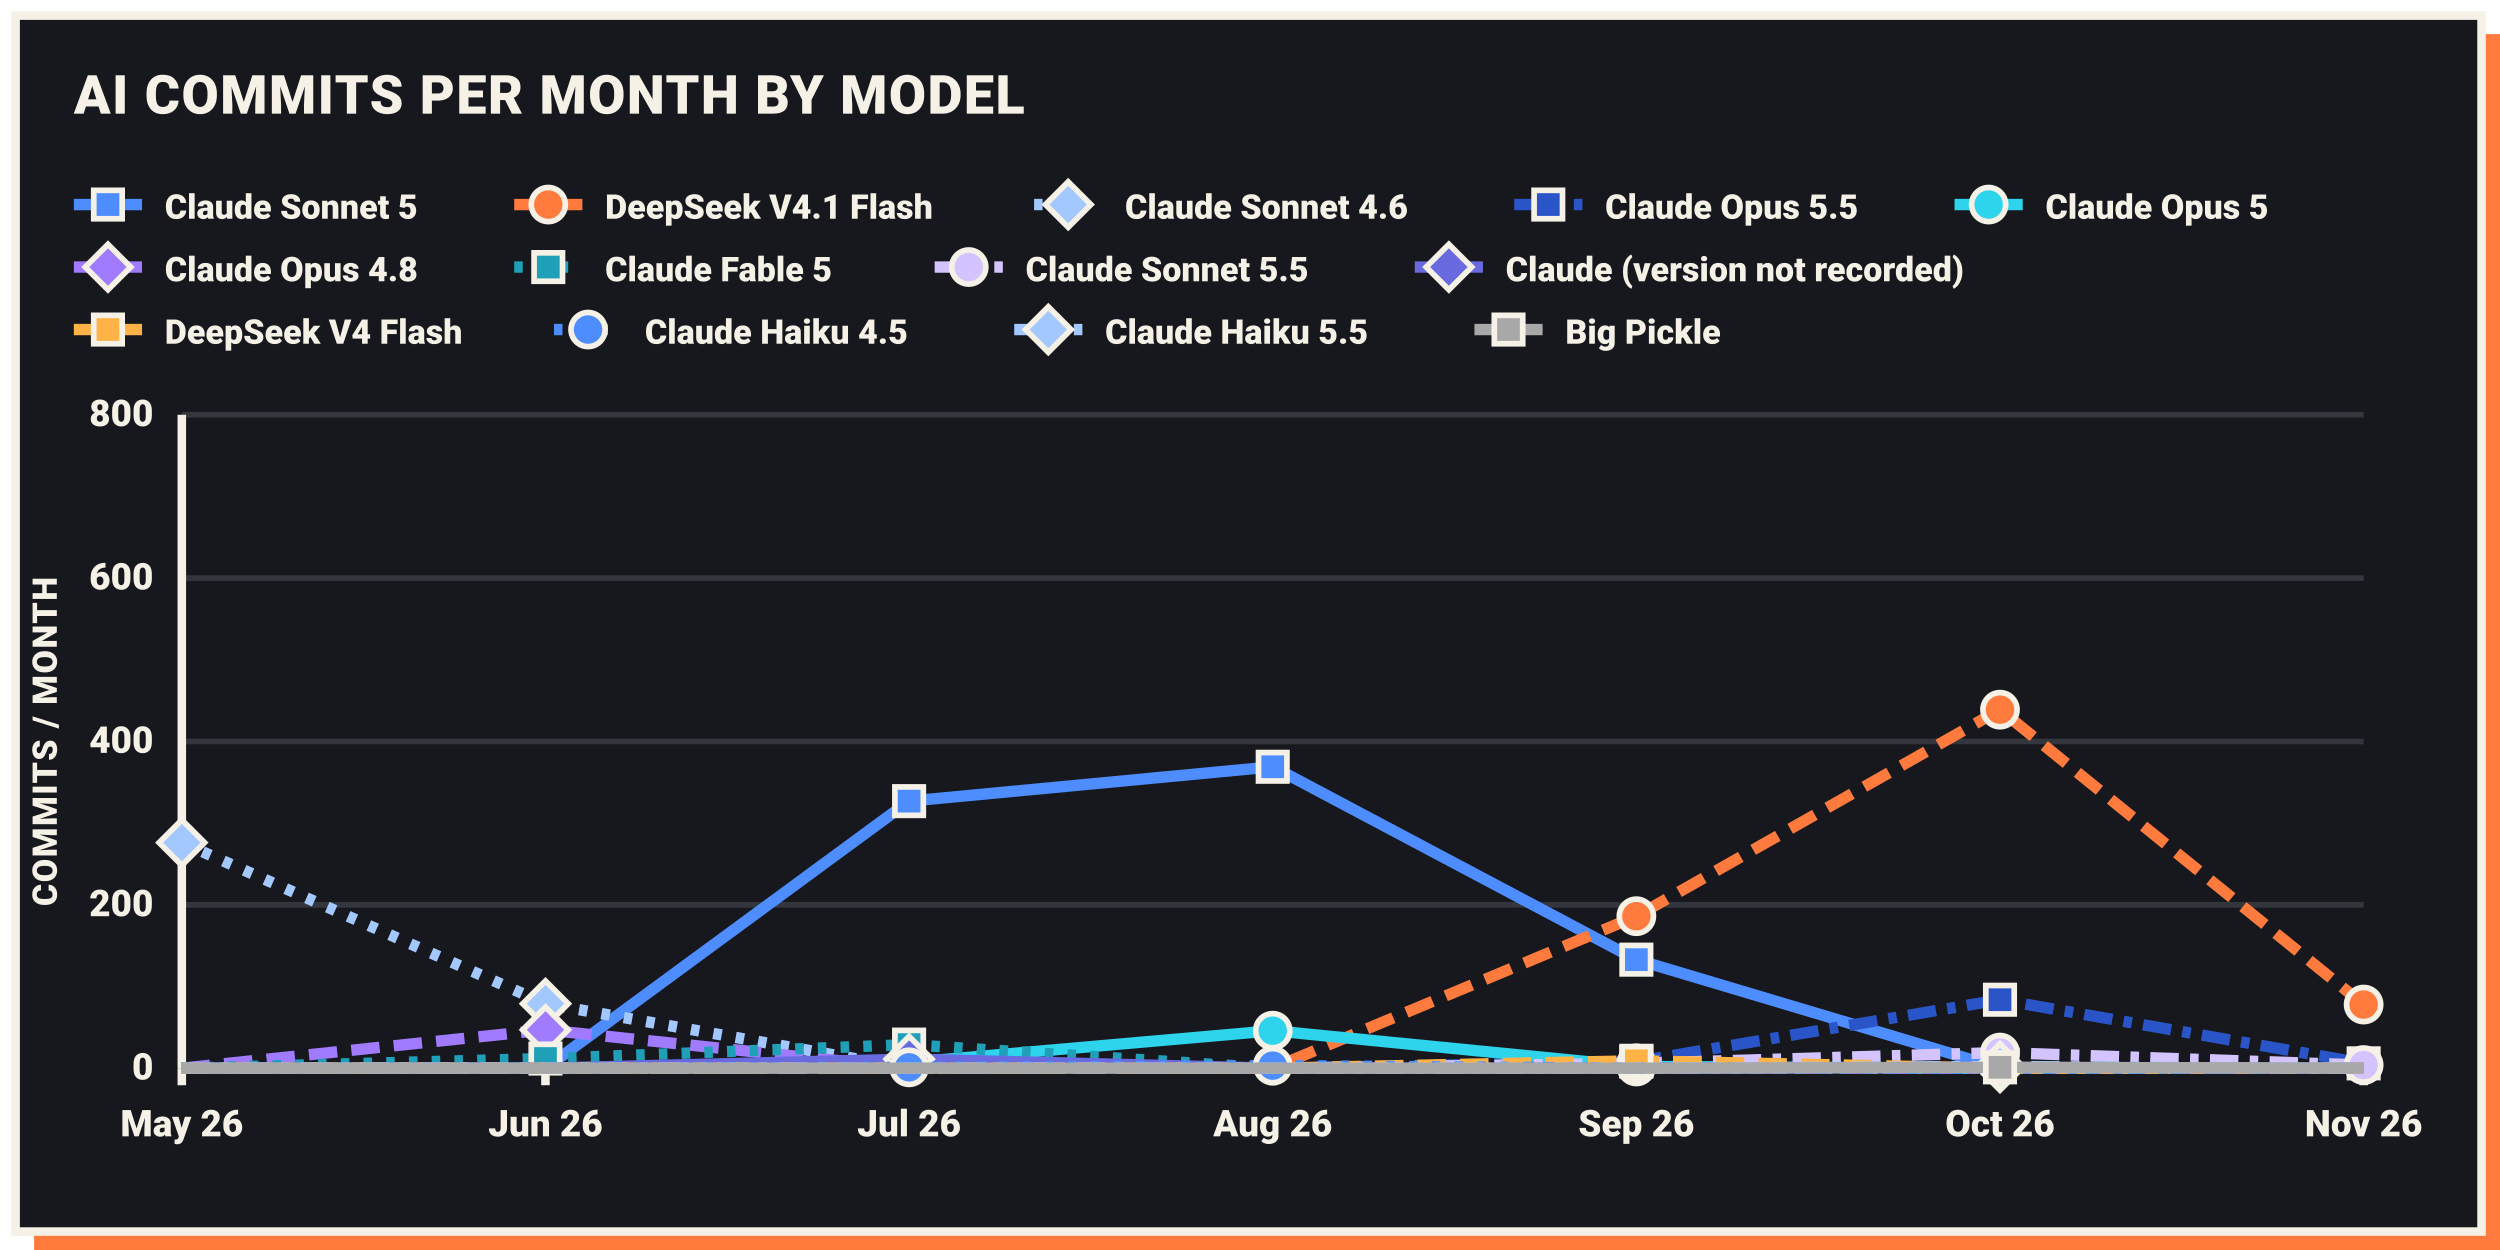
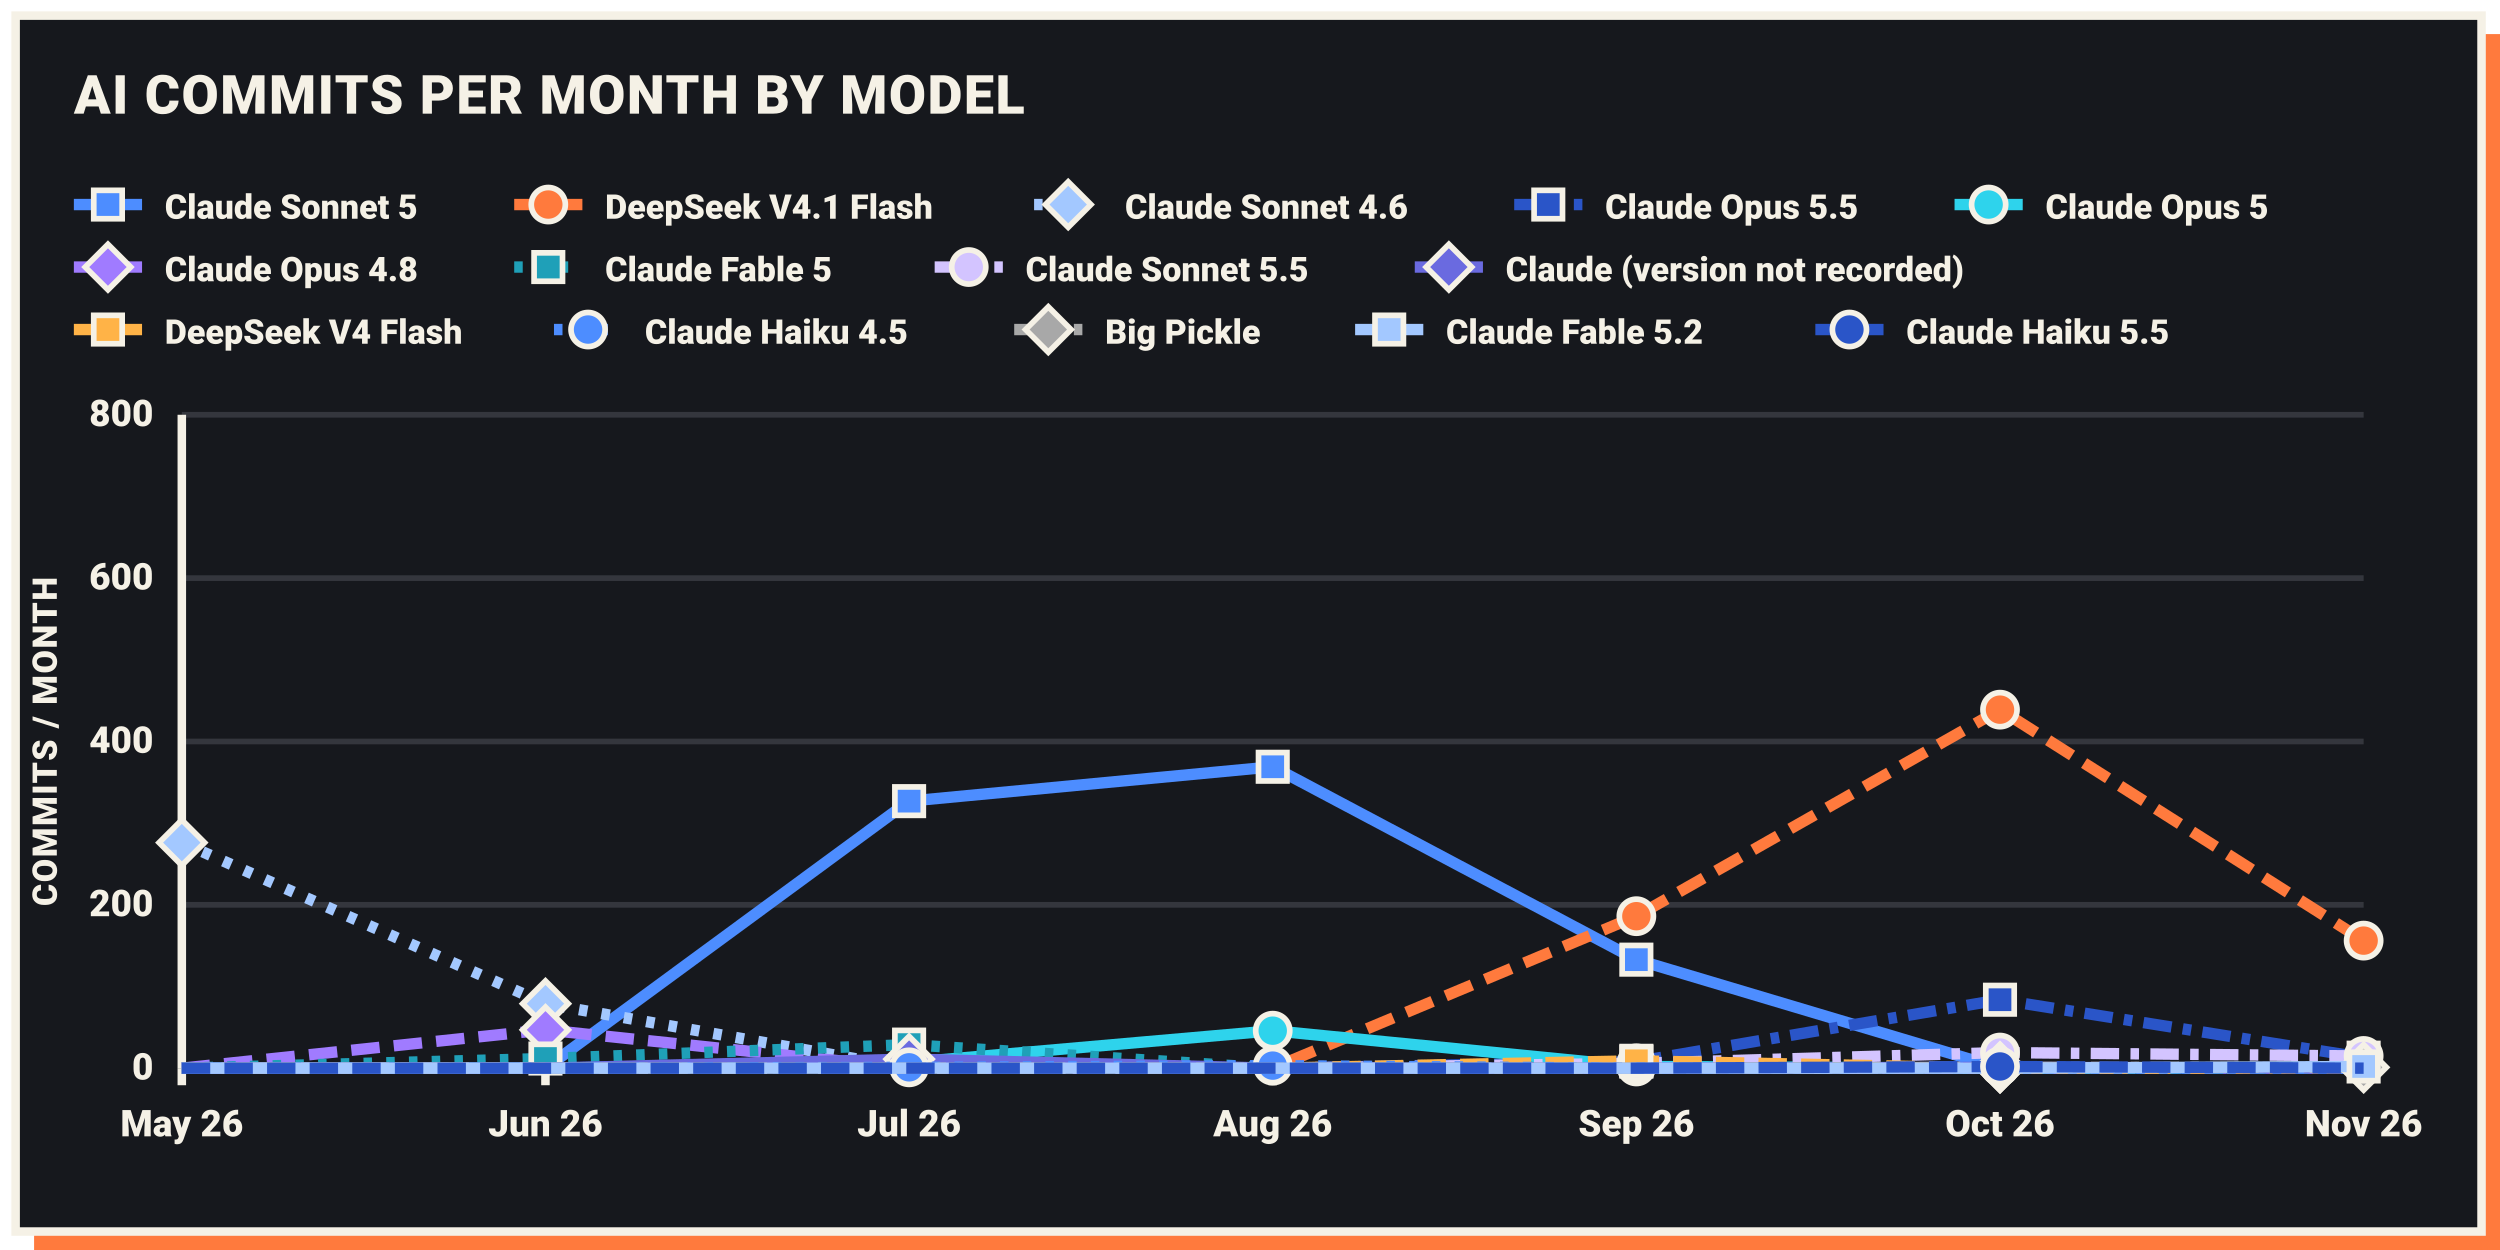
<svg xmlns="http://www.w3.org/2000/svg" viewBox="0 0 880 440" font-family="-apple-system, BlinkMacSystemFont, 'Segoe UI', Roboto, Helvetica, Arial, sans-serif" role="img" aria-labelledby="t d">
  <rect x="12" y="12" width="868" height="428" fill="#ff7a3d" />
  <rect x="5.5" y="5.5" width="868" height="428" fill="#16181d" stroke="#f5f1e6" stroke-width="3" />
  <text x="26" y="40" fill="#f5f1e6" font-weight="800" font-size="19" letter-spacing="0.5">AI COMMITS PER MONTH BY MODEL</text>
  <line x1="26" y1="72" x2="50" y2="72" stroke="#4d8dff" stroke-width="4" />
  <rect x="33.0" y="67.0" width="10" height="10" fill="#4d8dff" stroke="#f5f1e6" stroke-width="2" />
  <text x="58" y="77" fill="#f5f1e6" font-weight="800" font-size="12">Claude Sonnet 5</text>
  <line x1="181" y1="72" x2="205" y2="72" stroke="#ff7a3d" stroke-width="4" stroke-dasharray="10 5" />
  <circle cx="193.0" cy="72.0" r="6" fill="#ff7a3d" stroke="#f5f1e6" stroke-width="2" />
  <text x="213" y="77" fill="#f5f1e6" font-weight="800" font-size="12">DeepSeek V4.1 Flash</text>
  <line x1="364" y1="72" x2="388" y2="72" stroke="#a3c8ff" stroke-width="4" stroke-dasharray="3 5" />
  <polygon points="376.0,64.0 384.0,72.0 376.0,80.0 368.0,72.0" fill="#a3c8ff" stroke="#f5f1e6" stroke-width="2" />
  <text x="396" y="77" fill="#f5f1e6" font-weight="800" font-size="12">Claude Sonnet 4.6</text>
  <line x1="533" y1="72" x2="557" y2="72" stroke="#2a55c8" stroke-width="4" stroke-dasharray="10 4 3 4" />
  <rect x="540.0" y="67.0" width="10" height="10" fill="#2a55c8" stroke="#f5f1e6" stroke-width="2" />
  <text x="565" y="77" fill="#f5f1e6" font-weight="800" font-size="12">Claude Opus 5.5</text>
  <line x1="688" y1="72" x2="712" y2="72" stroke="#2ed3ec" stroke-width="4" />
  <circle cx="700.0" cy="72.0" r="6" fill="#2ed3ec" stroke="#f5f1e6" stroke-width="2" />
  <text x="720" y="77" fill="#f5f1e6" font-weight="800" font-size="12">Claude Opus 5</text>
  <line x1="26" y1="94" x2="50" y2="94" stroke="#a07bff" stroke-width="4" stroke-dasharray="10 5" />
  <polygon points="38.0,86.0 46.0,94.0 38.0,102.0 30.0,94.0" fill="#a07bff" stroke="#f5f1e6" stroke-width="2" />
  <text x="58" y="99" fill="#f5f1e6" font-weight="800" font-size="12">Claude Opus 4.8</text>
  <line x1="181" y1="94" x2="205" y2="94" stroke="#1fa0b8" stroke-width="4" stroke-dasharray="3 5" />
  <rect x="188.0" y="89.0" width="10" height="10" fill="#1fa0b8" stroke="#f5f1e6" stroke-width="2" />
  <text x="213" y="99" fill="#f5f1e6" font-weight="800" font-size="12">Claude Fable 5</text>
  <line x1="329" y1="94" x2="353" y2="94" stroke="#d3c4ff" stroke-width="4" stroke-dasharray="10 4 3 4" />
  <circle cx="341.0" cy="94.0" r="6" fill="#d3c4ff" stroke="#f5f1e6" stroke-width="2" />
  <text x="361" y="99" fill="#f5f1e6" font-weight="800" font-size="12">Claude Sonnet 5.5</text>
  <line x1="498" y1="94" x2="522" y2="94" stroke="#6a6ae0" stroke-width="4" />
  <polygon points="510.0,86.0 518.0,94.0 510.0,102.0 502.0,94.0" fill="#6a6ae0" stroke="#f5f1e6" stroke-width="2" />
  <text x="530" y="99" fill="#f5f1e6" font-weight="800" font-size="12">Claude (version not recorded)</text>
  <line x1="26" y1="116" x2="50" y2="116" stroke="#ffb347" stroke-width="4" stroke-dasharray="10 5" />
  <rect x="33.0" y="111.0" width="10" height="10" fill="#ffb347" stroke="#f5f1e6" stroke-width="2" />
  <text x="58" y="121" fill="#f5f1e6" font-weight="800" font-size="12">DeepSeek V4 Flash</text>
  <line x1="195" y1="116" x2="219" y2="116" stroke="#4d8dff" stroke-width="4" stroke-dasharray="3 5" />
  <circle cx="207.0" cy="116.0" r="6" fill="#4d8dff" stroke="#f5f1e6" stroke-width="2" />
  <text x="227" y="121" fill="#f5f1e6" font-weight="800" font-size="12">Claude Haiku 4.5</text>
-   <line x1="357" y1="116" x2="381" y2="116" stroke="#a3c8ff" stroke-width="4" stroke-dasharray="10 4 3 4" />
-   <polygon points="369.0,108.0 377.0,116.0 369.0,124.0 361.0,116.0" fill="#a3c8ff" stroke="#f5f1e6" stroke-width="2" />
-   <text x="389" y="121" fill="#f5f1e6" font-weight="800" font-size="12">Claude Haiku 5.5</text>
-   <line x1="519" y1="116" x2="543" y2="116" stroke="#a8a8a8" stroke-width="4" />
-   <rect x="526.0" y="111.0" width="10" height="10" fill="#a8a8a8" stroke="#f5f1e6" stroke-width="2" />
-   <text x="551" y="121" fill="#f5f1e6" font-weight="800" font-size="12">Big Pickle</text>
+   <line x1="357" y1="116" x2="381" y2="116" stroke="#a8a8a8" stroke-width="4" stroke-dasharray="10 4 3 4" />
+   <polygon points="369.0,108.0 377.0,116.0 369.0,124.0 361.0,116.0" fill="#a8a8a8" stroke="#f5f1e6" stroke-width="2" />
+   <text x="389" y="121" fill="#f5f1e6" font-weight="800" font-size="12">Big Pickle</text>
+   <line x1="477" y1="116" x2="501" y2="116" stroke="#a3c8ff" stroke-width="4" />
+   <rect x="484.0" y="111.0" width="10" height="10" fill="#a3c8ff" stroke="#f5f1e6" stroke-width="2" />
+   <text x="509" y="121" fill="#f5f1e6" font-weight="800" font-size="12">Claude Fable 5.2</text>
+   <line x1="639" y1="116" x2="663" y2="116" stroke="#2a55c8" stroke-width="4" stroke-dasharray="10 5" />
+   <circle cx="651.0" cy="116.0" r="6" fill="#2a55c8" stroke="#f5f1e6" stroke-width="2" />
+   <text x="671" y="121" fill="#f5f1e6" font-weight="800" font-size="12">Claude Haiku 5.5</text>
  <line x1="64" y1="376" x2="832" y2="376" stroke="#f5f1e6" stroke-width="3" />
  <text x="54" y="380" fill="#f5f1e6" font-weight="800" font-size="13" text-anchor="end">0</text>
  <line x1="64" y1="318.5" x2="832" y2="318.5" stroke="#34363d" stroke-width="2" />
  <text x="54" y="322.5" fill="#f5f1e6" font-weight="800" font-size="13" text-anchor="end">200</text>
  <line x1="64" y1="261" x2="832" y2="261" stroke="#34363d" stroke-width="2" />
  <text x="54" y="265" fill="#f5f1e6" font-weight="800" font-size="13" text-anchor="end">400</text>
  <line x1="64" y1="203.5" x2="832" y2="203.5" stroke="#34363d" stroke-width="2" />
  <text x="54" y="207.5" fill="#f5f1e6" font-weight="800" font-size="13" text-anchor="end">600</text>
  <line x1="64" y1="146" x2="832" y2="146" stroke="#34363d" stroke-width="2" />
  <text x="54" y="150" fill="#f5f1e6" font-weight="800" font-size="13" text-anchor="end">800</text>
  <line x1="64" y1="146" x2="64" y2="376" stroke="#f5f1e6" stroke-width="3" />
  <line x1="64" y1="376" x2="64" y2="382" stroke="#f5f1e6" stroke-width="3" />
  <text x="64" y="400" fill="#f5f1e6" font-weight="800" font-size="13" text-anchor="middle">May 26</text>
  <line x1="192" y1="376" x2="192" y2="382" stroke="#f5f1e6" stroke-width="3" />
  <text x="192" y="400" fill="#f5f1e6" font-weight="800" font-size="13" text-anchor="middle">Jun 26</text>
  <line x1="320" y1="376" x2="320" y2="382" stroke="#f5f1e6" stroke-width="3" />
  <text x="320" y="400" fill="#f5f1e6" font-weight="800" font-size="13" text-anchor="middle">Jul 26</text>
  <line x1="448" y1="376" x2="448" y2="382" stroke="#f5f1e6" stroke-width="3" />
  <text x="448" y="400" fill="#f5f1e6" font-weight="800" font-size="13" text-anchor="middle">Aug 26</text>
  <line x1="576" y1="376" x2="576" y2="382" stroke="#f5f1e6" stroke-width="3" />
  <text x="576" y="400" fill="#f5f1e6" font-weight="800" font-size="13" text-anchor="middle">Sep 26</text>
  <line x1="704" y1="376" x2="704" y2="382" stroke="#f5f1e6" stroke-width="3" />
  <text x="704" y="400" fill="#f5f1e6" font-weight="800" font-size="13" text-anchor="middle">Oct 26</text>
  <line x1="832" y1="376" x2="832" y2="382" stroke="#f5f1e6" stroke-width="3" />
  <text x="832" y="400" fill="#f5f1e6" font-weight="800" font-size="13" text-anchor="middle">Nov 26</text>
  <text x="20" y="261" fill="#f5f1e6" font-weight="800" font-size="12" text-anchor="middle" letter-spacing="0.5" transform="rotate(-90 20 261)">COMMITS / MONTH</text>
  <polyline points="64.0,376.0 192.0,376.0 320.0,282.0 448.0,269.9 576.0,337.8 704.0,376.0 832.0,376.0" fill="none" stroke="#4d8dff" stroke-width="4" stroke-linejoin="miter" />
  <rect x="315.0" y="277.0" width="10" height="10" fill="#4d8dff" stroke="#f5f1e6" stroke-width="2" />
  <rect x="443.0" y="264.9" width="10" height="10" fill="#4d8dff" stroke="#f5f1e6" stroke-width="2" />
  <rect x="571.0" y="332.8" width="10" height="10" fill="#4d8dff" stroke="#f5f1e6" stroke-width="2" />
-   <polyline points="64.0,376.0 192.0,376.0 320.0,376.0 448.0,376.0 576.0,322.5 704.0,249.8 832.0,353.6" fill="none" stroke="#ff7a3d" stroke-width="4" stroke-linejoin="miter" stroke-dasharray="10 5" />
+   <polyline points="64.0,376.0 192.0,376.0 320.0,376.0 448.0,376.0 576.0,322.5 704.0,249.8 832.0,331.1" fill="none" stroke="#ff7a3d" stroke-width="4" stroke-linejoin="miter" stroke-dasharray="10 5" />
  <circle cx="576.0" cy="322.5" r="6" fill="#ff7a3d" stroke="#f5f1e6" stroke-width="2" />
  <circle cx="704.0" cy="249.8" r="6" fill="#ff7a3d" stroke="#f5f1e6" stroke-width="2" />
-   <circle cx="832.0" cy="353.6" r="6" fill="#ff7a3d" stroke="#f5f1e6" stroke-width="2" />
+   <circle cx="832.0" cy="331.1" r="6" fill="#ff7a3d" stroke="#f5f1e6" stroke-width="2" />
  <polyline points="64.0,296.6 192.0,353.3 320.0,376.0 448.0,376.0 576.0,376.0 704.0,376.0 832.0,376.0" fill="none" stroke="#a3c8ff" stroke-width="4" stroke-linejoin="miter" stroke-dasharray="3 5" />
  <polygon points="64.0,288.6 72.0,296.6 64.0,304.6 56.0,296.6" fill="#a3c8ff" stroke="#f5f1e6" stroke-width="2" />
  <polygon points="192.0,345.3 200.0,353.3 192.0,361.3 184.0,353.3" fill="#a3c8ff" stroke="#f5f1e6" stroke-width="2" />
-   <polyline points="64.0,376.0 192.0,376.0 320.0,376.0 448.0,376.0 576.0,373.7 704.0,351.9 832.0,374.3" fill="none" stroke="#2a55c8" stroke-width="4" stroke-linejoin="miter" stroke-dasharray="10 4 3 4" />
+   <polyline points="64.0,376.0 192.0,376.0 320.0,376.0 448.0,376.0 576.0,373.7 704.0,351.9 832.0,372.3" fill="none" stroke="#2a55c8" stroke-width="4" stroke-linejoin="miter" stroke-dasharray="10 4 3 4" />
  <rect x="571.0" y="368.7" width="10" height="10" fill="#2a55c8" stroke="#f5f1e6" stroke-width="2" />
  <rect x="699.0" y="346.9" width="10" height="10" fill="#2a55c8" stroke="#f5f1e6" stroke-width="2" />
-   <rect x="827.0" y="369.3" width="10" height="10" fill="#2a55c8" stroke="#f5f1e6" stroke-width="2" />
+   <rect x="827.0" y="367.3" width="10" height="10" fill="#2a55c8" stroke="#f5f1e6" stroke-width="2" />
  <polyline points="64.0,376.0 192.0,376.0 320.0,374.0 448.0,362.8 576.0,375.4 704.0,376.0 832.0,376.0" fill="none" stroke="#2ed3ec" stroke-width="4" stroke-linejoin="miter" />
  <circle cx="320.0" cy="374.0" r="6" fill="#2ed3ec" stroke="#f5f1e6" stroke-width="2" />
  <circle cx="448.0" cy="362.8" r="6" fill="#2ed3ec" stroke="#f5f1e6" stroke-width="2" />
  <circle cx="576.0" cy="375.4" r="6" fill="#2ed3ec" stroke="#f5f1e6" stroke-width="2" />
  <polyline points="64.0,376.0 192.0,362.5 320.0,376.0 448.0,376.0 576.0,376.0 704.0,376.0 832.0,376.0" fill="none" stroke="#a07bff" stroke-width="4" stroke-linejoin="miter" stroke-dasharray="10 5" />
  <polygon points="192.0,354.5 200.0,362.5 192.0,370.5 184.0,362.5" fill="#a07bff" stroke="#f5f1e6" stroke-width="2" />
  <polyline points="64.0,376.0 192.0,372.6 320.0,367.7 448.0,376.0 576.0,376.0 704.0,376.0 832.0,376.0" fill="none" stroke="#1fa0b8" stroke-width="4" stroke-linejoin="miter" stroke-dasharray="3 5" />
  <rect x="187.0" y="367.6" width="10" height="10" fill="#1fa0b8" stroke="#f5f1e6" stroke-width="2" />
  <rect x="315.0" y="362.7" width="10" height="10" fill="#1fa0b8" stroke="#f5f1e6" stroke-width="2" />
-   <polyline points="64.0,376.0 192.0,376.0 320.0,376.0 448.0,376.0 576.0,374.3 704.0,370.5 832.0,374.9" fill="none" stroke="#d3c4ff" stroke-width="4" stroke-linejoin="miter" stroke-dasharray="10 4 3 4" />
+   <polyline points="64.0,376.0 192.0,376.0 320.0,376.0 448.0,376.0 576.0,374.3 704.0,370.5 832.0,371.7" fill="none" stroke="#d3c4ff" stroke-width="4" stroke-linejoin="miter" stroke-dasharray="10 4 3 4" />
  <circle cx="576.0" cy="374.3" r="6" fill="#d3c4ff" stroke="#f5f1e6" stroke-width="2" />
  <circle cx="704.0" cy="370.5" r="6" fill="#d3c4ff" stroke="#f5f1e6" stroke-width="2" />
-   <circle cx="832.0" cy="374.9" r="6" fill="#d3c4ff" stroke="#f5f1e6" stroke-width="2" />
+   <circle cx="832.0" cy="371.7" r="6" fill="#d3c4ff" stroke="#f5f1e6" stroke-width="2" />
  <polyline points="64.0,376.0 192.0,376.0 320.0,372.8 448.0,376.0 576.0,376.0 704.0,375.7 832.0,376.0" fill="none" stroke="#6a6ae0" stroke-width="4" stroke-linejoin="miter" />
  <polygon points="320.0,364.8 328.0,372.8 320.0,380.8 312.0,372.8" fill="#6a6ae0" stroke="#f5f1e6" stroke-width="2" />
  <polygon points="704.0,367.7 712.0,375.7 704.0,383.7 696.0,375.7" fill="#6a6ae0" stroke="#f5f1e6" stroke-width="2" />
  <polyline points="64.0,376.0 192.0,376.0 320.0,376.0 448.0,376.0 576.0,373.4 704.0,376.0 832.0,376.0" fill="none" stroke="#ffb347" stroke-width="4" stroke-linejoin="miter" stroke-dasharray="10 5" />
  <rect x="571.0" y="368.4" width="10" height="10" fill="#ffb347" stroke="#f5f1e6" stroke-width="2" />
  <polyline points="64.0,376.0 192.0,376.0 320.0,375.7 448.0,375.1 576.0,376.0 704.0,376.0 832.0,376.0" fill="none" stroke="#4d8dff" stroke-width="4" stroke-linejoin="miter" stroke-dasharray="3 5" />
  <circle cx="320.0" cy="375.7" r="6" fill="#4d8dff" stroke="#f5f1e6" stroke-width="2" />
  <circle cx="448.0" cy="375.1" r="6" fill="#4d8dff" stroke="#f5f1e6" stroke-width="2" />
-   <polyline points="64.0,376.0 192.0,376.0 320.0,376.0 448.0,376.0 576.0,376.0 704.0,375.4 832.0,376.0" fill="none" stroke="#a3c8ff" stroke-width="4" stroke-linejoin="miter" stroke-dasharray="10 4 3 4" />
-   <polygon points="704.0,367.4 712.0,375.4 704.0,383.4 696.0,375.4" fill="#a3c8ff" stroke="#f5f1e6" stroke-width="2" />
-   <polyline points="64.0,376.0 192.0,376.0 320.0,376.0 448.0,376.0 576.0,376.0 704.0,375.7 832.0,376.0" fill="none" stroke="#a8a8a8" stroke-width="4" stroke-linejoin="miter" />
-   <rect x="699.0" y="370.7" width="10" height="10" fill="#a8a8a8" stroke="#f5f1e6" stroke-width="2" />
+   <polyline points="64.0,376.0 192.0,376.0 320.0,376.0 448.0,376.0 576.0,376.0 704.0,375.7 832.0,375.7" fill="none" stroke="#a8a8a8" stroke-width="4" stroke-linejoin="miter" stroke-dasharray="10 4 3 4" />
+   <polygon points="704.0,367.7 712.0,375.7 704.0,383.7 696.0,375.7" fill="#a8a8a8" stroke="#f5f1e6" stroke-width="2" />
+   <polygon points="832.0,367.7 840.0,375.7 832.0,383.7 824.0,375.7" fill="#a8a8a8" stroke="#f5f1e6" stroke-width="2" />
+   <polyline points="64.0,376.0 192.0,376.0 320.0,376.0 448.0,376.0 576.0,376.0 704.0,376.0 832.0,375.4" fill="none" stroke="#a3c8ff" stroke-width="4" stroke-linejoin="miter" />
+   <rect x="827.0" y="370.4" width="10" height="10" fill="#a3c8ff" stroke="#f5f1e6" stroke-width="2" />
+   <polyline points="64.0,376.0 192.0,376.0 320.0,376.0 448.0,376.0 576.0,376.0 704.0,375.4 832.0,376.0" fill="none" stroke="#2a55c8" stroke-width="4" stroke-linejoin="miter" stroke-dasharray="10 5" />
+   <circle cx="704.0" cy="375.4" r="6" fill="#2a55c8" stroke="#f5f1e6" stroke-width="2" />
</svg>
